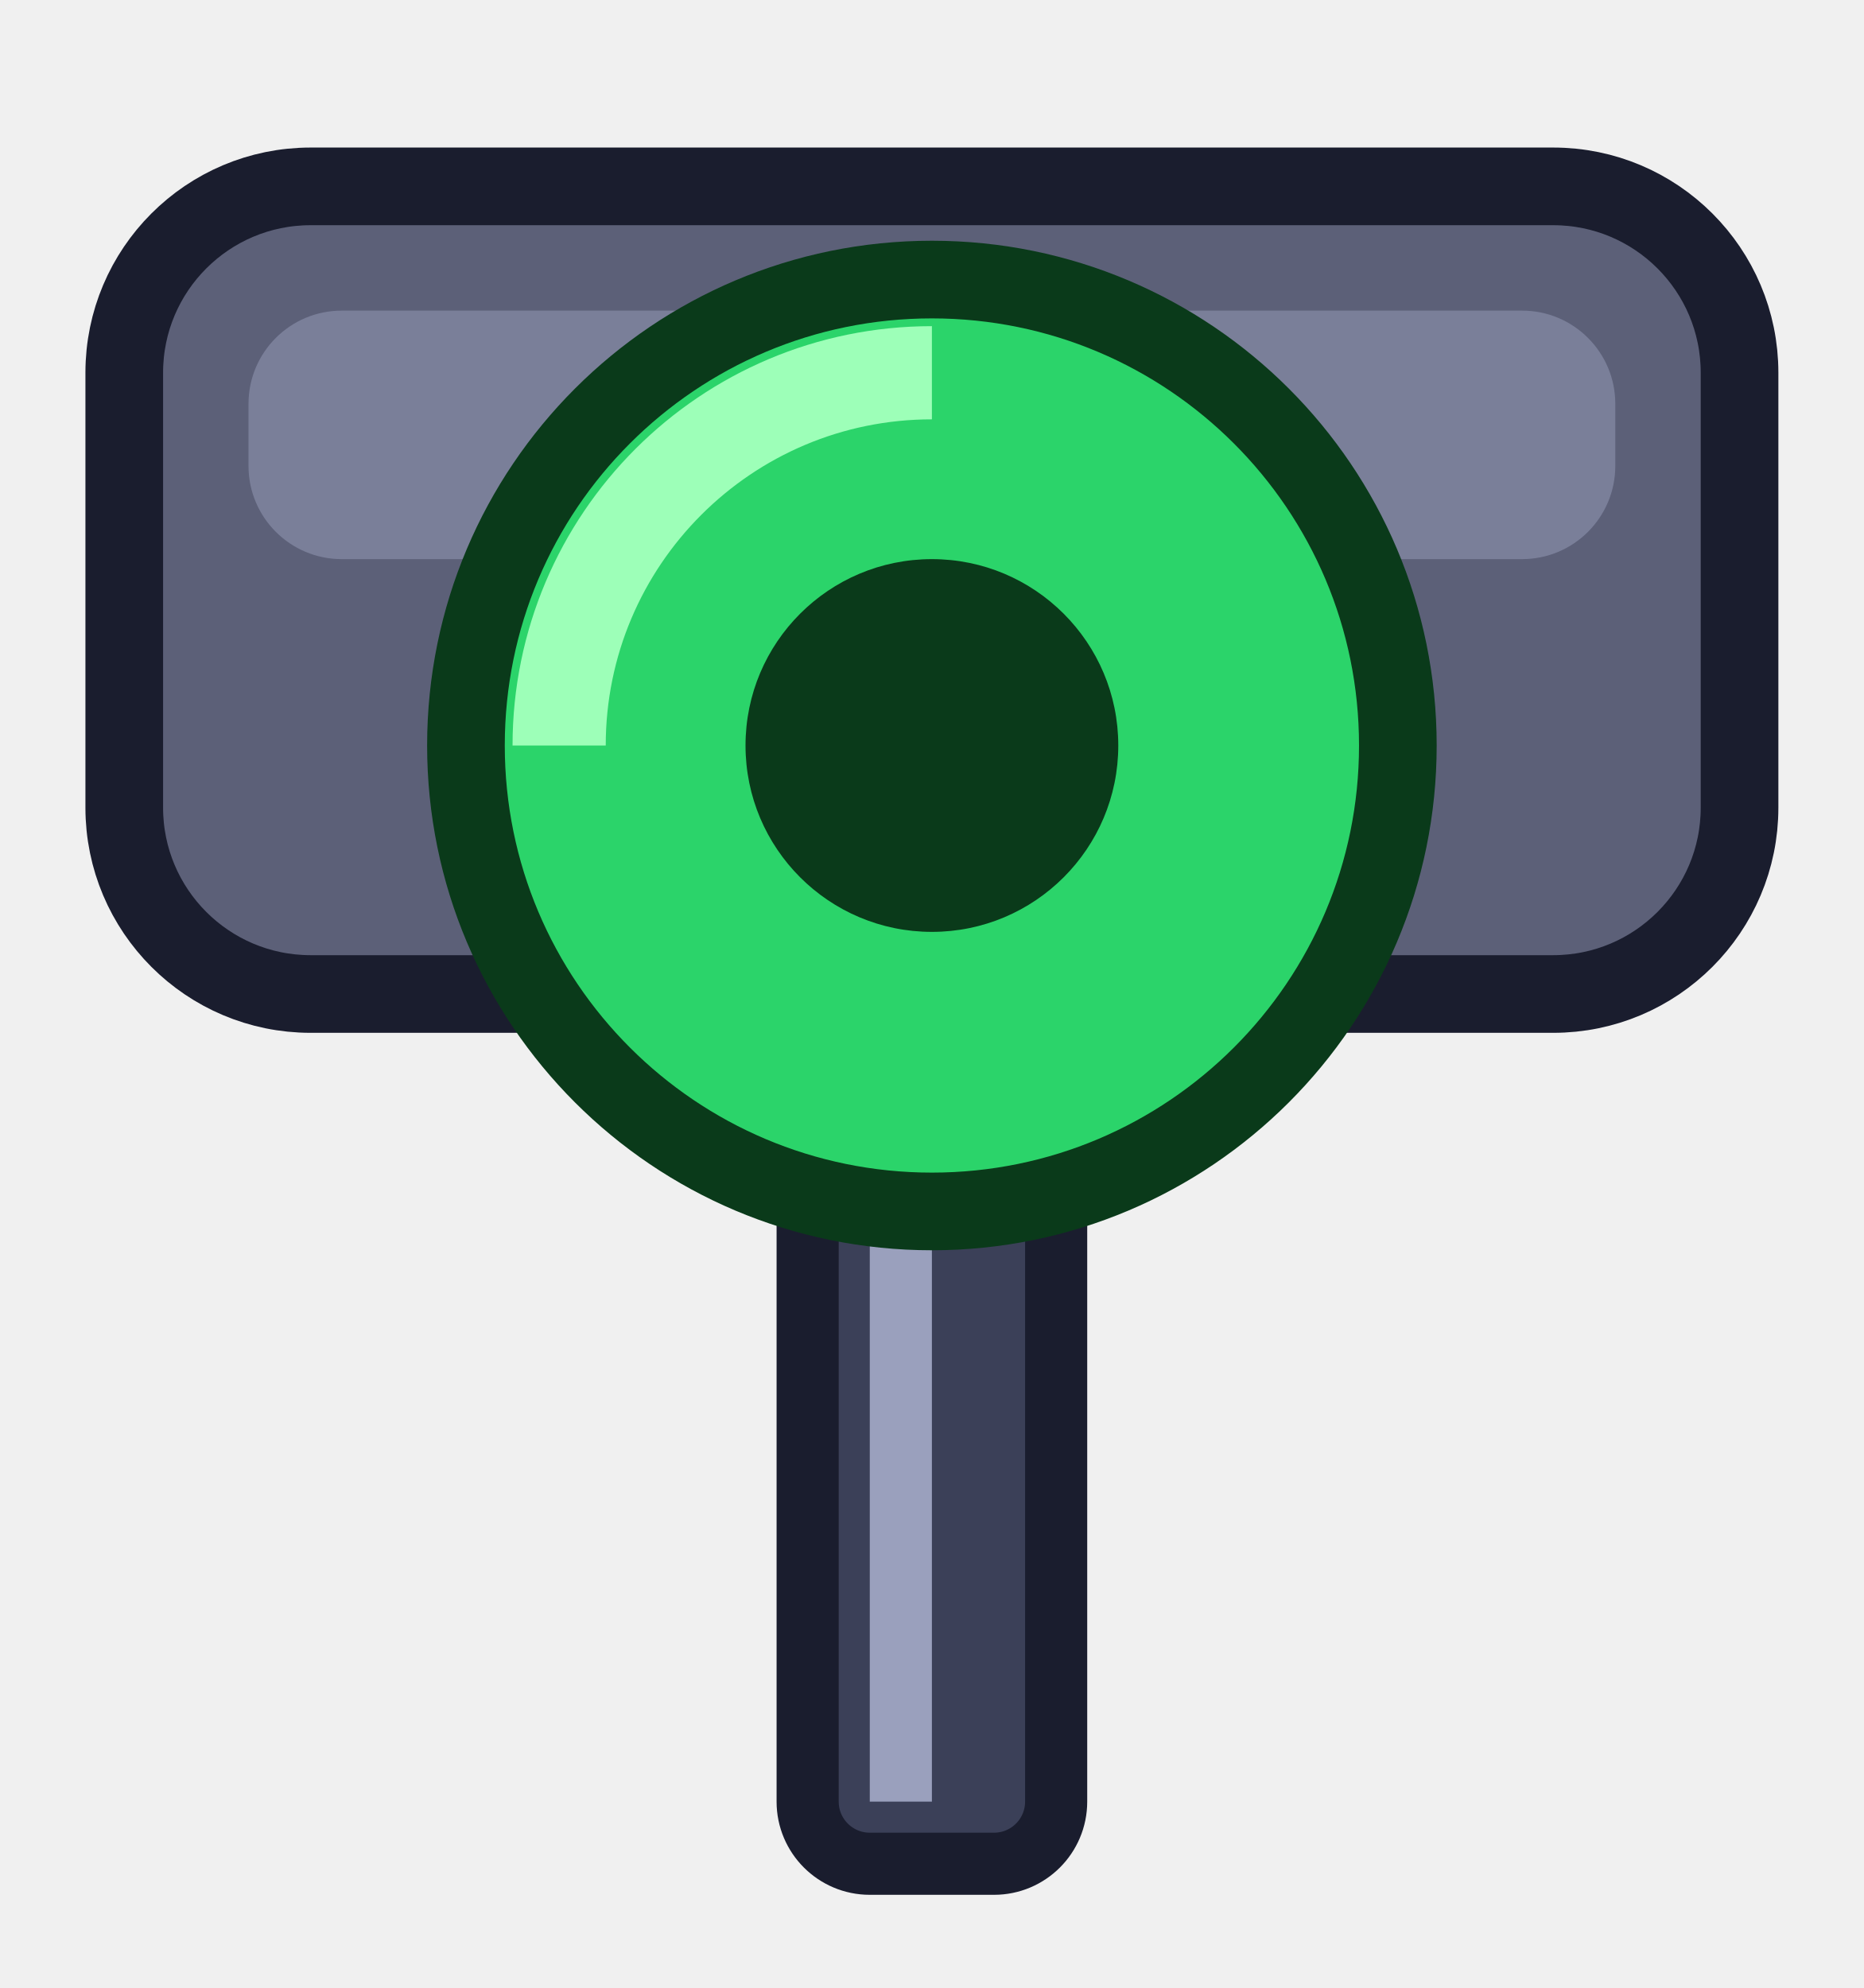
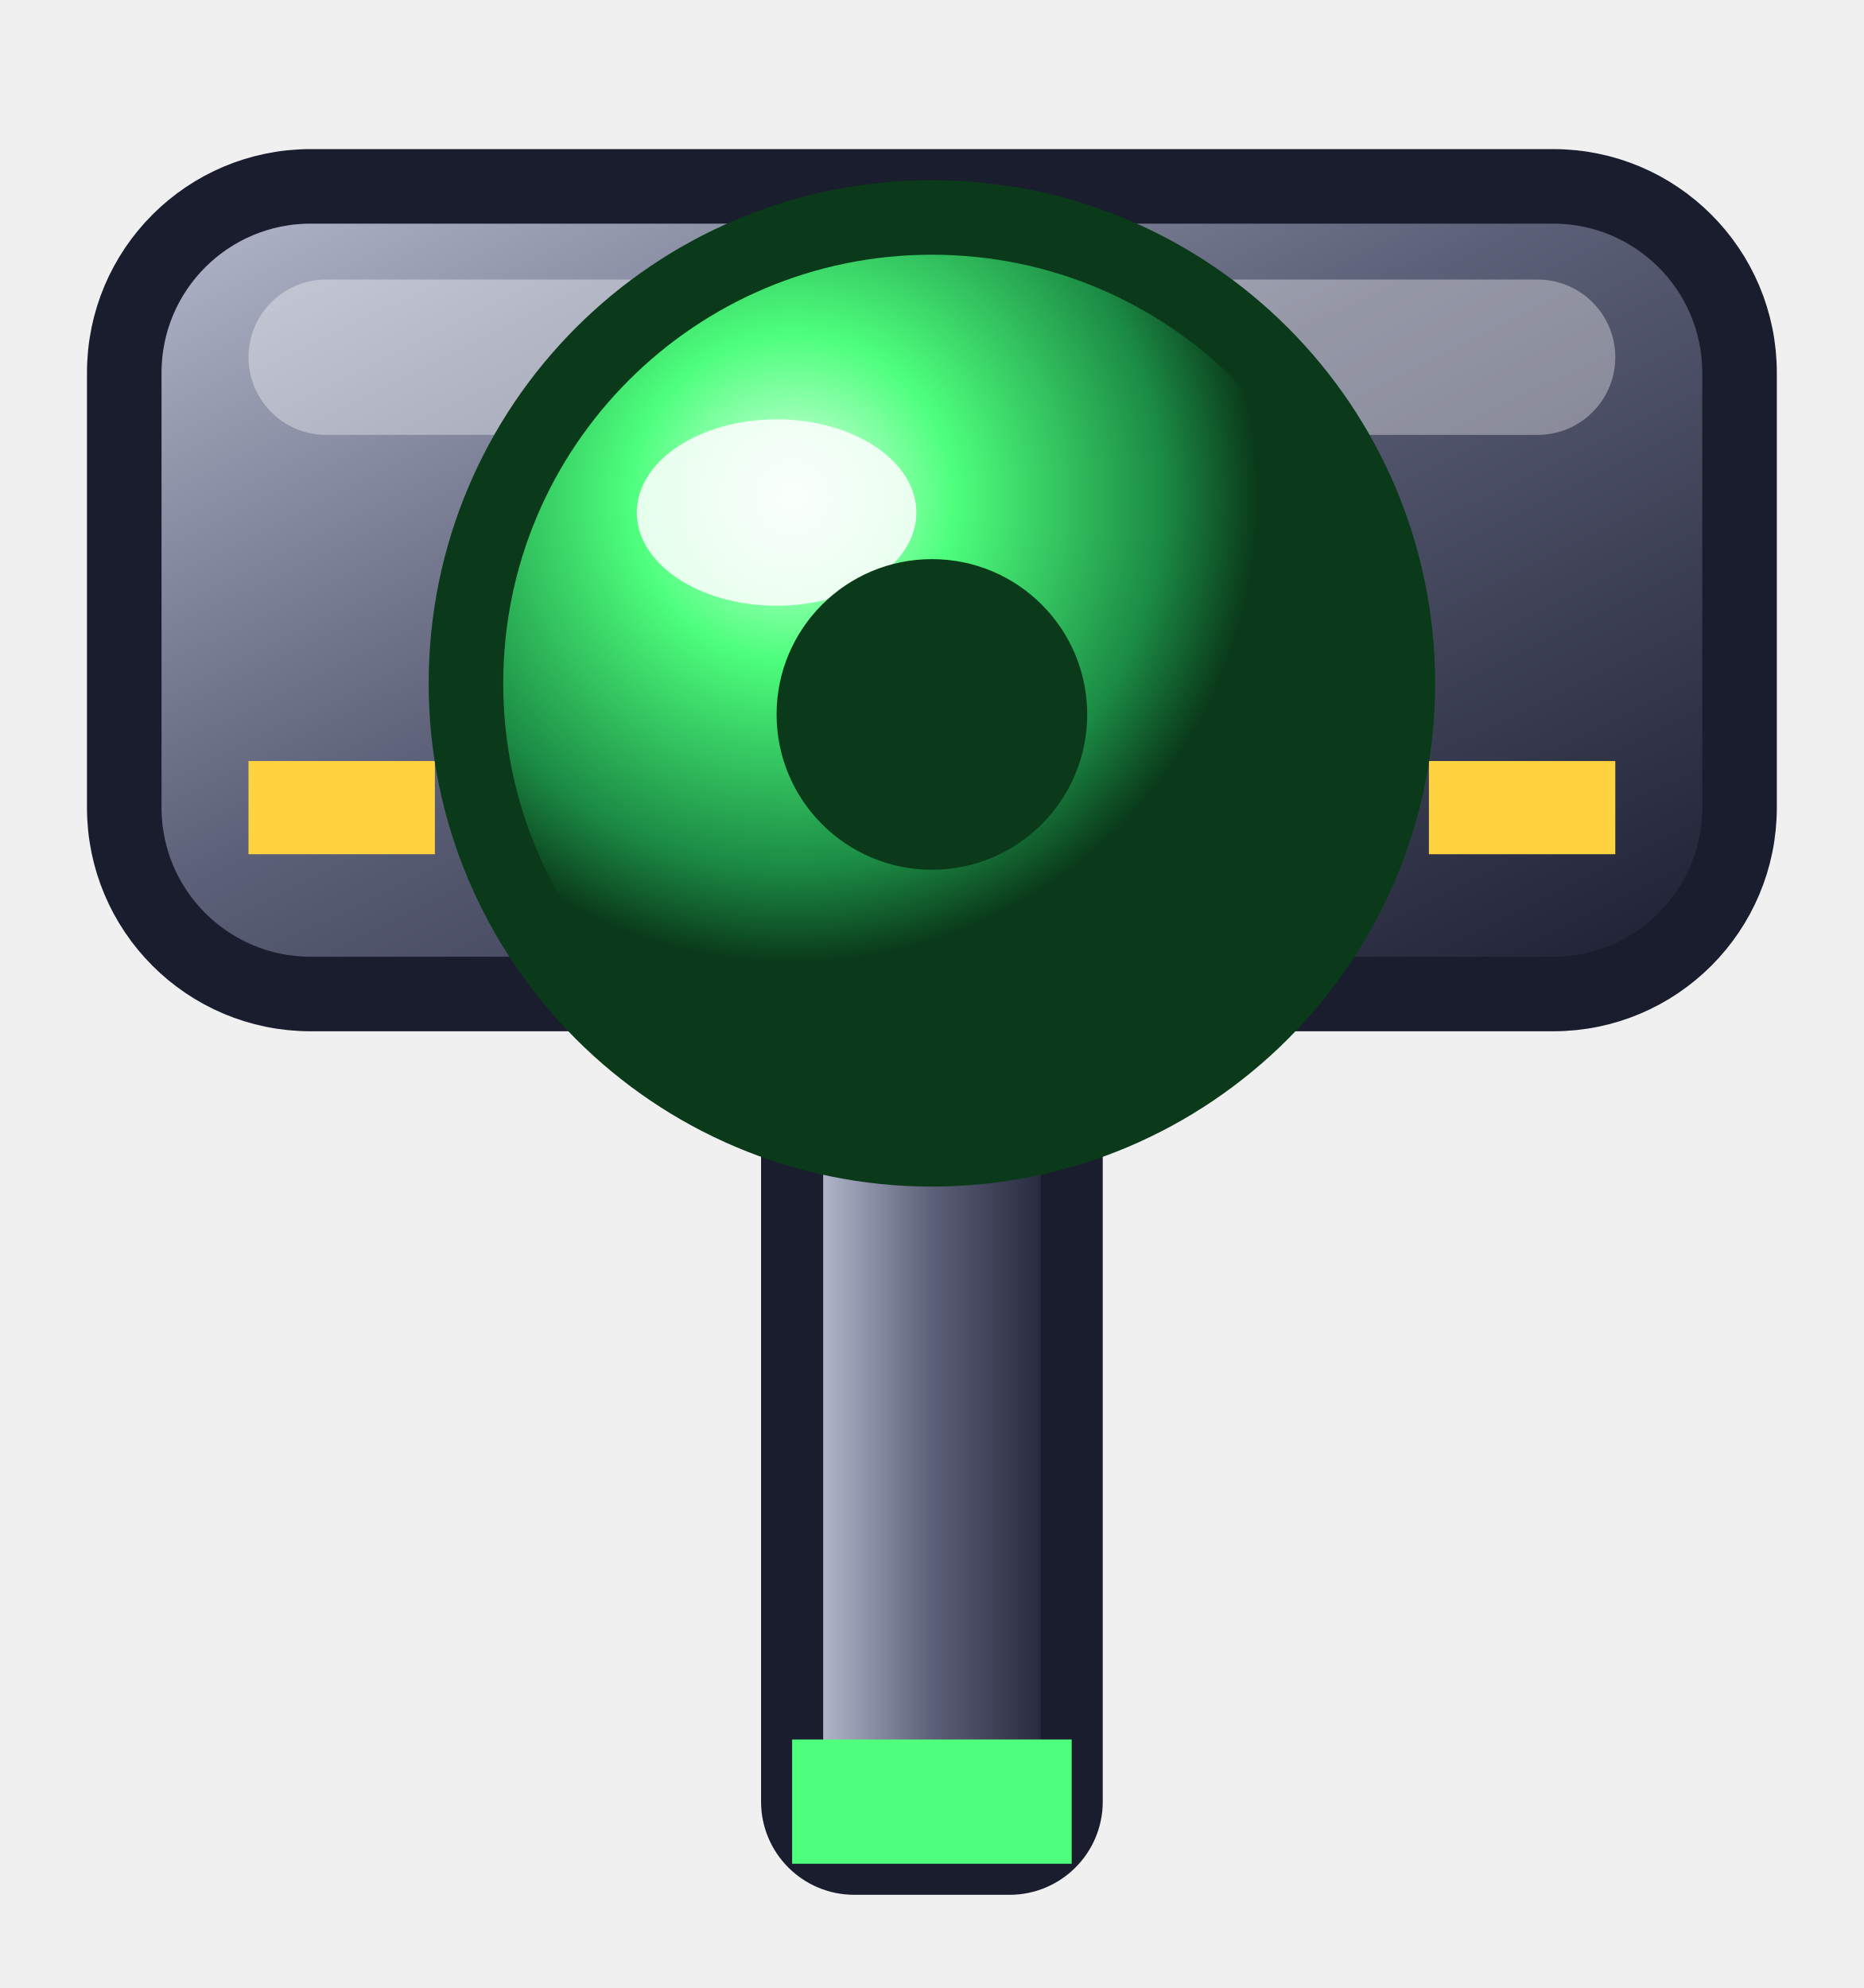
<svg xmlns="http://www.w3.org/2000/svg" viewBox="0 0 60 64">
-   <rect x="4" y="6" width="52" height="26" rx="6" fill="#5c6078" stroke="#1a1d2e" stroke-width="2.5" />
-   <rect x="8" y="10" width="44" height="8" rx="3" fill="#7a7f99" />
-   <rect x="26" y="30" width="8" height="30" rx="2" fill="#3b4058" stroke="#1a1d2e" stroke-width="2" />
-   <rect x="28" y="32" width="2" height="26" fill="#9aa0bd" />
-   <circle cx="30" cy="24" r="15" fill="#2bd46a" stroke="#0a3a1a" stroke-width="2.5" />
-   <path d="M18 24 A12 12 0 0 1 30 12" stroke="#9dffb8" stroke-width="3" fill="none" />
-   <circle cx="30" cy="24" r="6" fill="#0a3a1a" />
+   <defs>
+     <linearGradient id="tu-base" x1="0" y1="0" x2="1" y2="1">
+       <stop offset="0" stop-color="#b8bdd0" />
+       <stop offset="0.45" stop-color="#5c6078" />
+       <stop offset="1" stop-color="#1a1d2e" />
+     </linearGradient>
+     <radialGradient id="tu-dome" cx="0.35" cy="0.3">
+       <stop offset="0" stop-color="#e0ffe8" />
+       <stop offset="0.35" stop-color="#4dff7c" />
+       <stop offset="0.8" stop-color="#1b8a44" />
+       <stop offset="1" stop-color="#0a3a1a" />
+     </radialGradient>
+     <linearGradient id="tu-barrel" x1="0" x2="1">
+       <stop offset="0" stop-color="#c8cde0" />
+       <stop offset="0.5" stop-color="#5c6078" />
+       <stop offset="1" stop-color="#1a1d2e" />
+     </linearGradient>
+   </defs>
+   <rect x="4" y="6" width="52" height="26" rx="6" fill="url(#tu-base)" stroke="#1a1d2e" stroke-width="2.4" />
+   <rect x="8" y="9" width="44" height="5" rx="2.5" fill="#ffffff" opacity="0.35" />
+   <path d="M8 26 L14 26 M46 26 L52 26" stroke="#ffd23f" stroke-width="3" />
+   <rect x="25.5" y="30" width="9" height="30" rx="2" fill="url(#tu-barrel)" stroke="#1a1d2e" stroke-width="2" />
+   <rect x="25.5" y="56" width="9" height="4" fill="#4dff7c" />
+   <circle cx="30" cy="22" r="15" fill="url(#tu-dome)" stroke="#0a3a1a" stroke-width="2.4" />
+   <ellipse cx="25" cy="16.5" rx="4.5" ry="3" fill="#ffffff" opacity="0.85" />
+   <circle cx="30" cy="23" r="5" fill="#0a3a1a" />
</svg>
